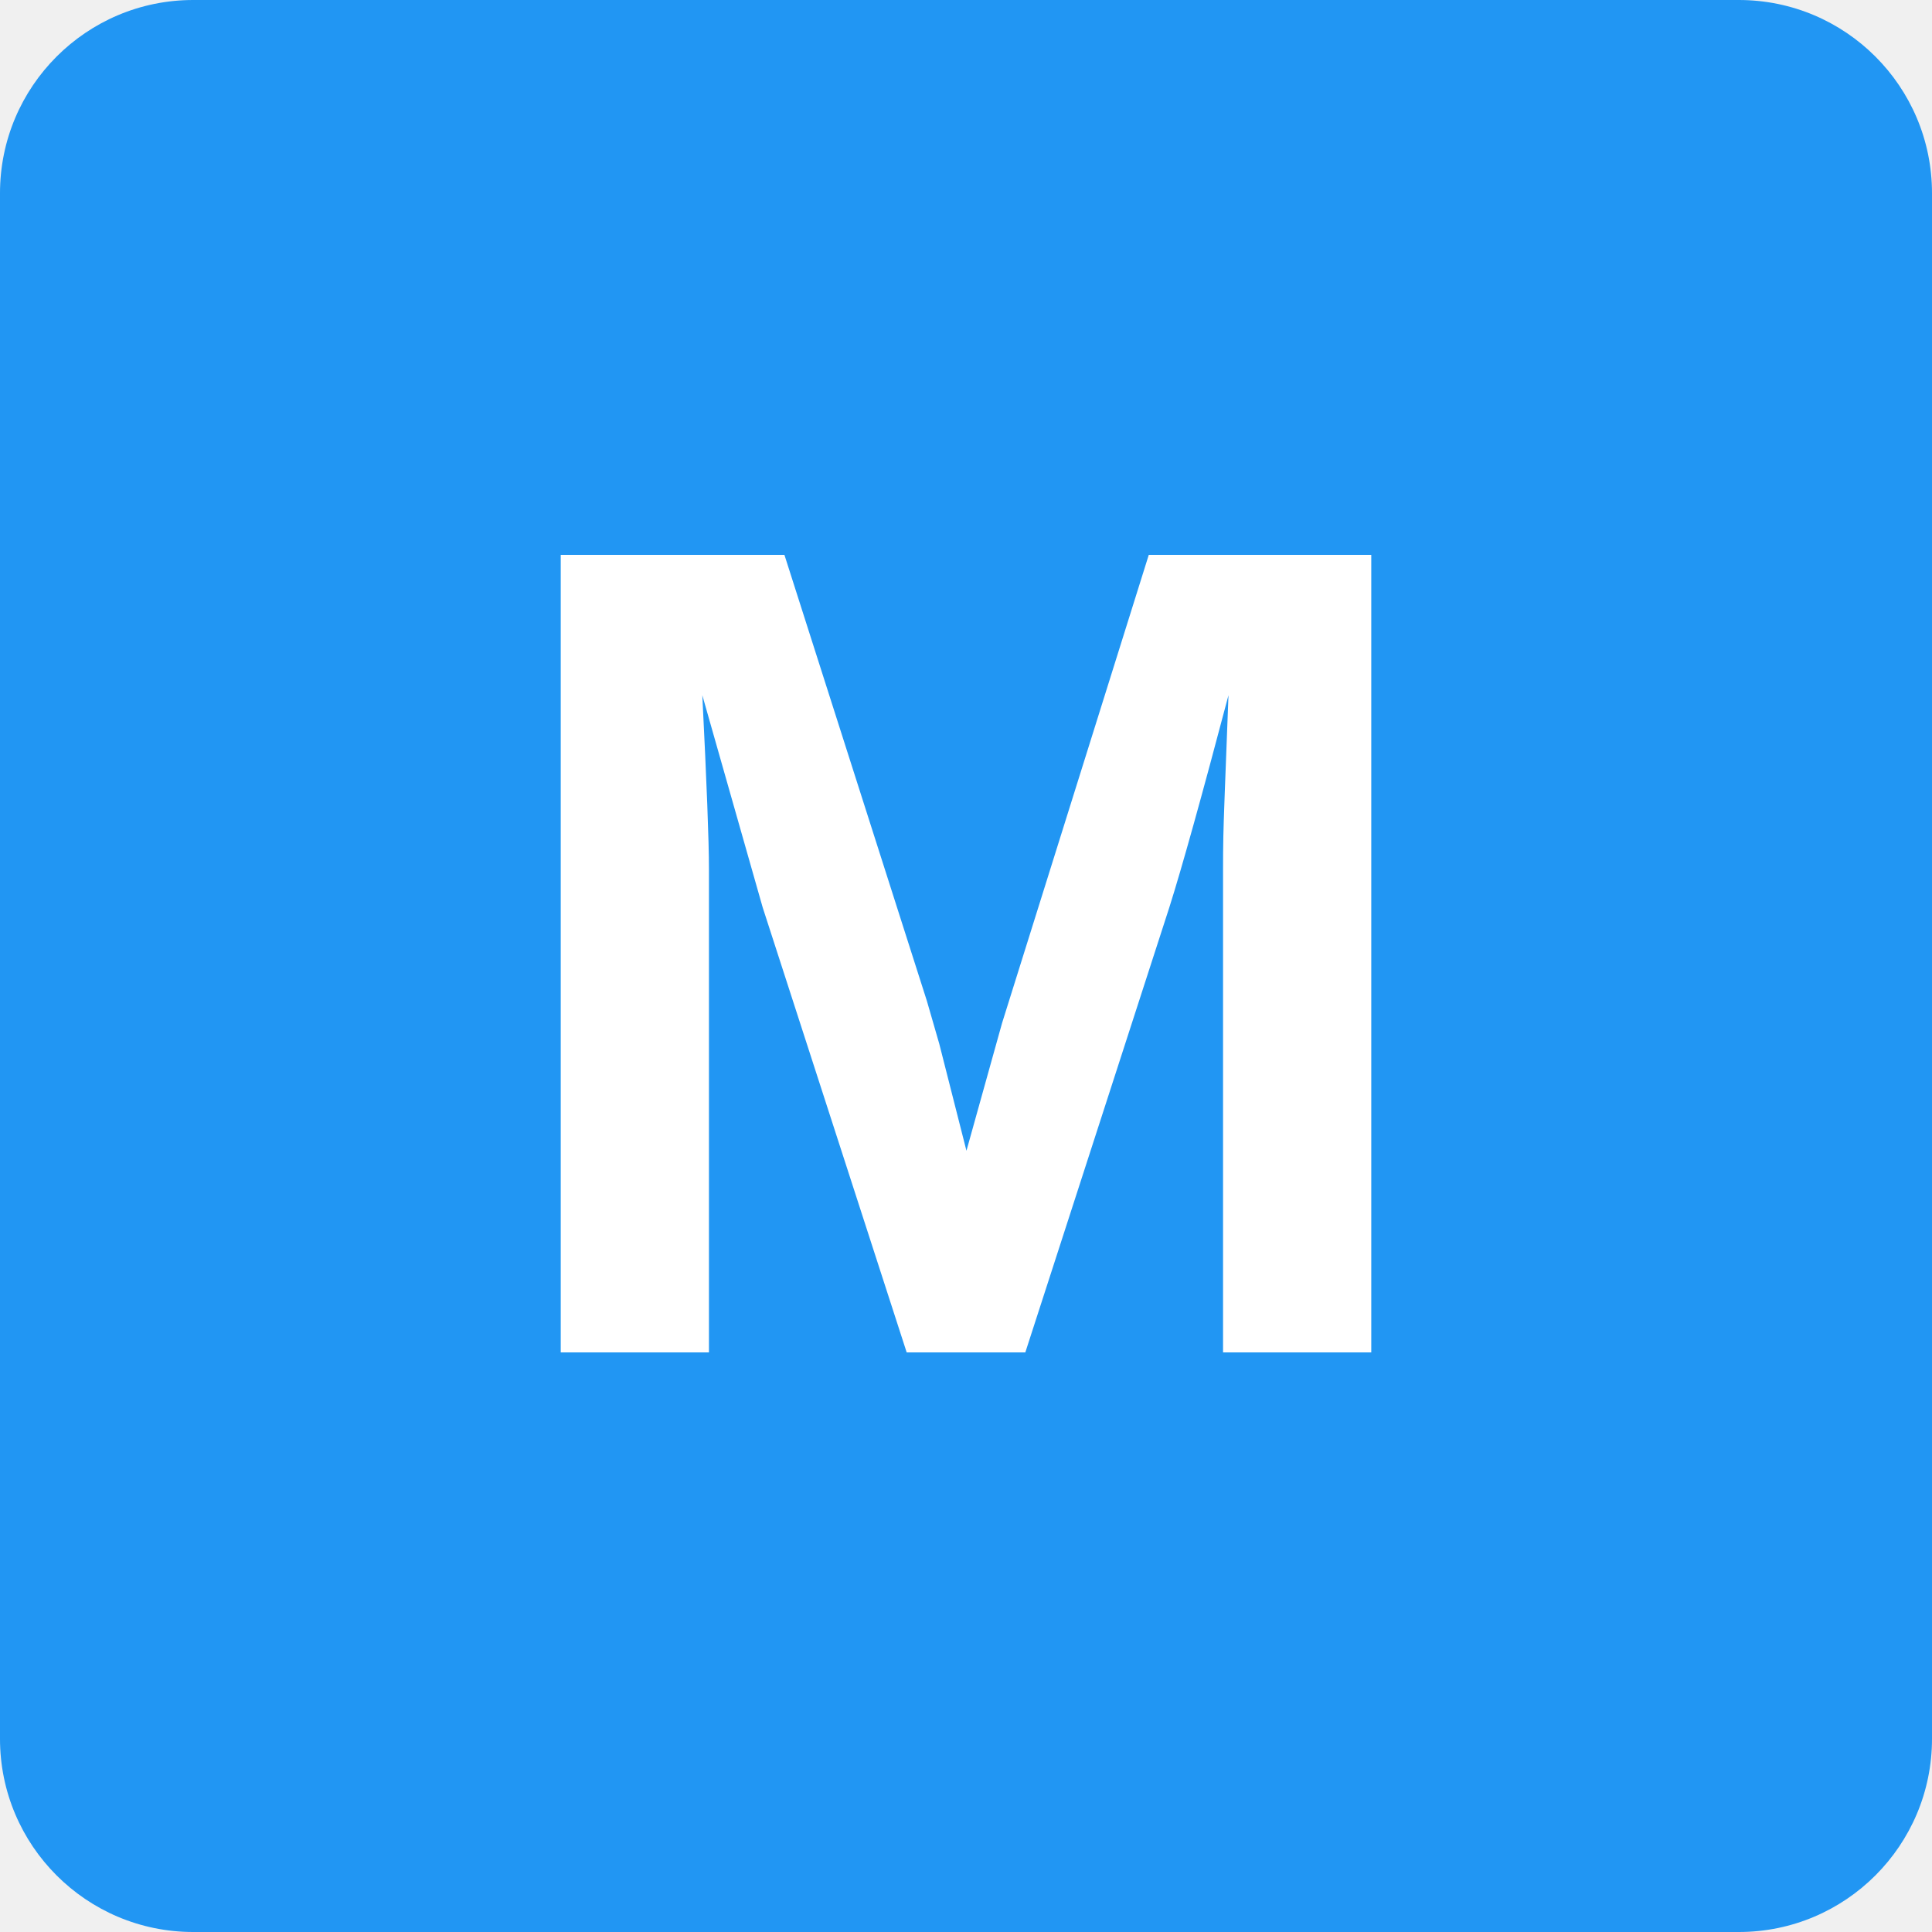
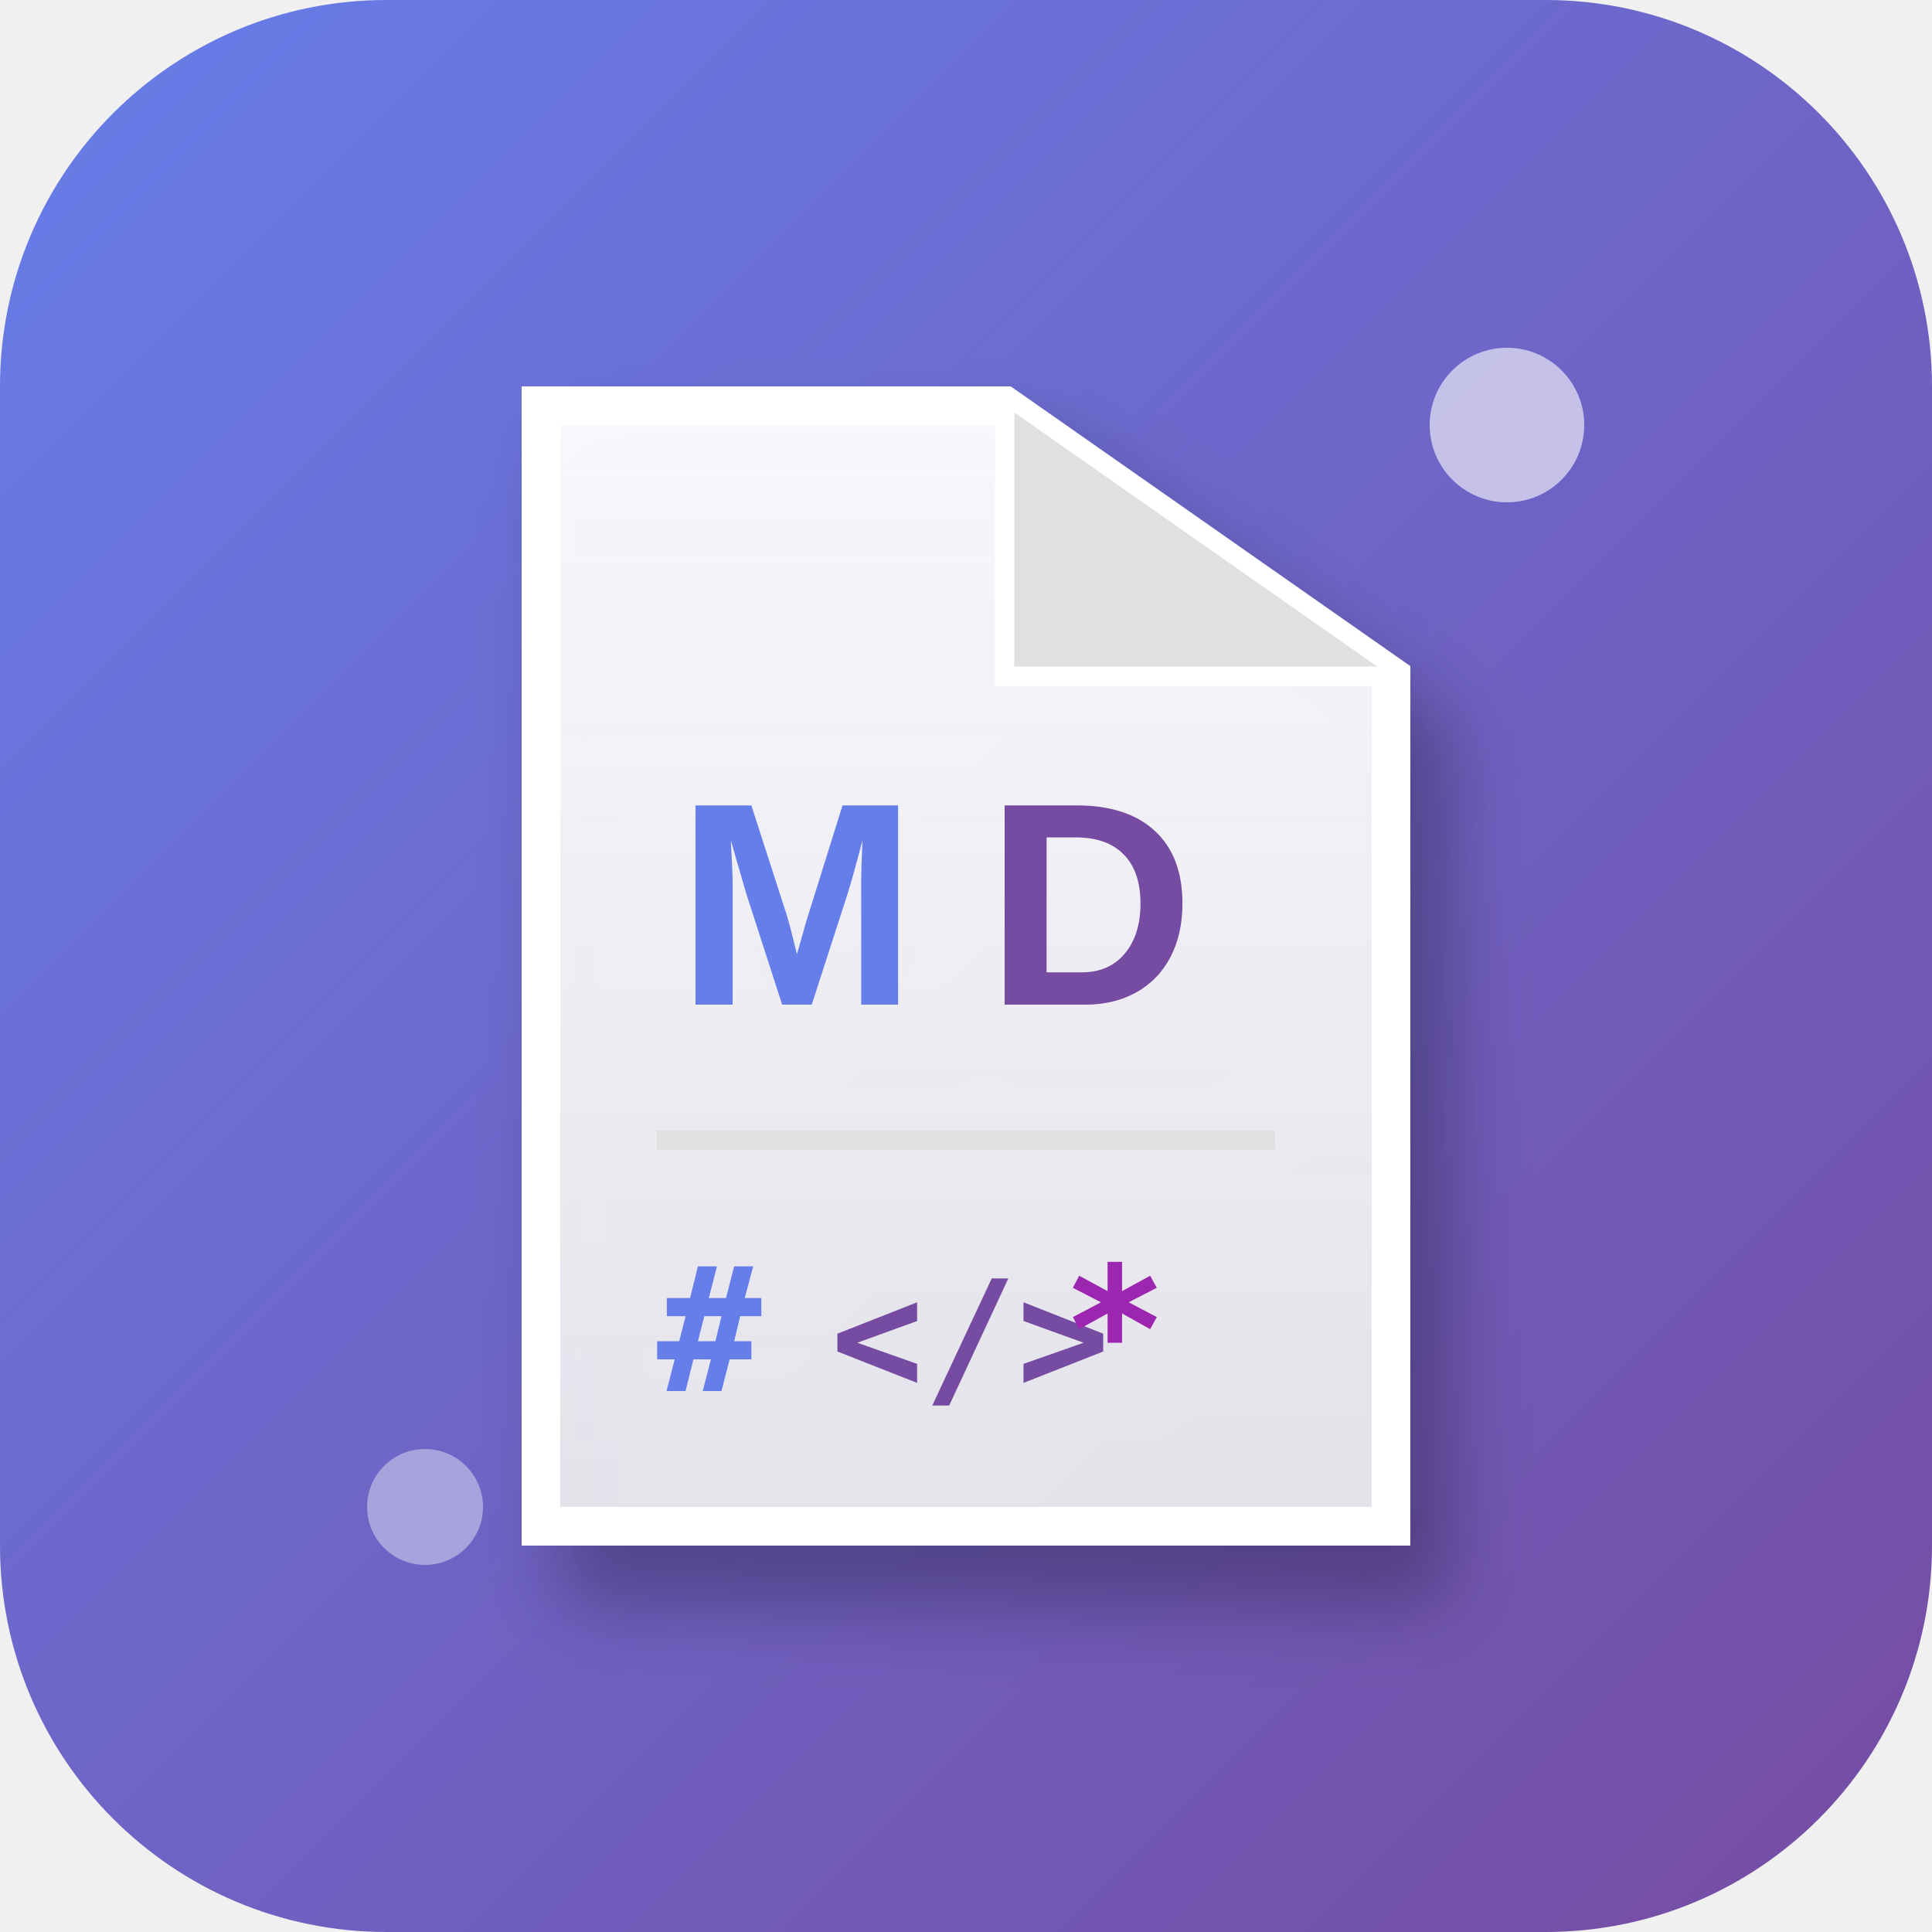
<svg xmlns="http://www.w3.org/2000/svg" viewBox="0 0 100 100">
-   <rect width="100" height="100" fill="#2196f3" rx="10" />
-   <text x="50" y="70" font-size="60" text-anchor="middle" fill="white" font-family="Arial, sans-serif" font-weight="bold">M</text>
+   <defs>
+     <linearGradient id="bgGradient" x1="0%" y1="0%" x2="100%" y2="100%">
+       <stop offset="0%" style="stop-color:#667eea;stop-opacity:1" />
+       <stop offset="100%" style="stop-color:#764ba2;stop-opacity:1" />
+     </linearGradient>
+     <linearGradient id="docGradient" x1="0%" y1="0%" x2="0%" y2="100%">
+       <stop offset="0%" style="stop-color:#ffffff;stop-opacity:0.95" />
+       <stop offset="100%" style="stop-color:#f0f0f0;stop-opacity:0.9" />
+     </linearGradient>
+     <filter id="shadow" x="-20%" y="-20%" width="140%" height="140%">
+       <feDropShadow dx="2" dy="3" stdDeviation="2" flood-opacity="0.3" />
+     </filter>
+   </defs>
+   <rect width="100" height="100" fill="url(#bgGradient)" rx="20" />
+   <g filter="url(#shadow)">
+     <path d="M 28 21 L 52 21 L 72 35 L 72 79 L 28 79 Z" fill="url(#docGradient)" stroke="#ffffff" stroke-width="2" />
+     <path d="M 52 21 L 52 35 L 72 35" fill="#e0e0e0" stroke="#ffffff" stroke-width="1" />
+     <text x="35" y="52" font-size="15" fill="#667eea" font-family="Arial, sans-serif" font-weight="bold">M</text>
+     <text x="51" y="52" font-size="15" fill="#764ba2" font-family="Arial, sans-serif" font-weight="bold">D</text>
+     <line x1="34" y1="59" x2="66" y2="59" stroke="#e0e0e0" stroke-width="1" />
+     <text x="34" y="72" font-size="9" fill="#667eea" font-family="monospace" font-weight="bold">#</text>
+     <text x="43" y="72" font-size="8" fill="#764ba2" font-family="monospace" font-weight="bold">&lt;/&gt;</text>
+     <text x="55" y="72" font-size="9" fill="#9c27b0" font-family="monospace" font-weight="bold">*</text>
+   </g>
+   <circle cx="78" cy="22" r="4" fill="#ffffff" opacity="0.6" />
+   <circle cx="22" cy="78" r="3" fill="#ffffff" opacity="0.4" />
</svg>
